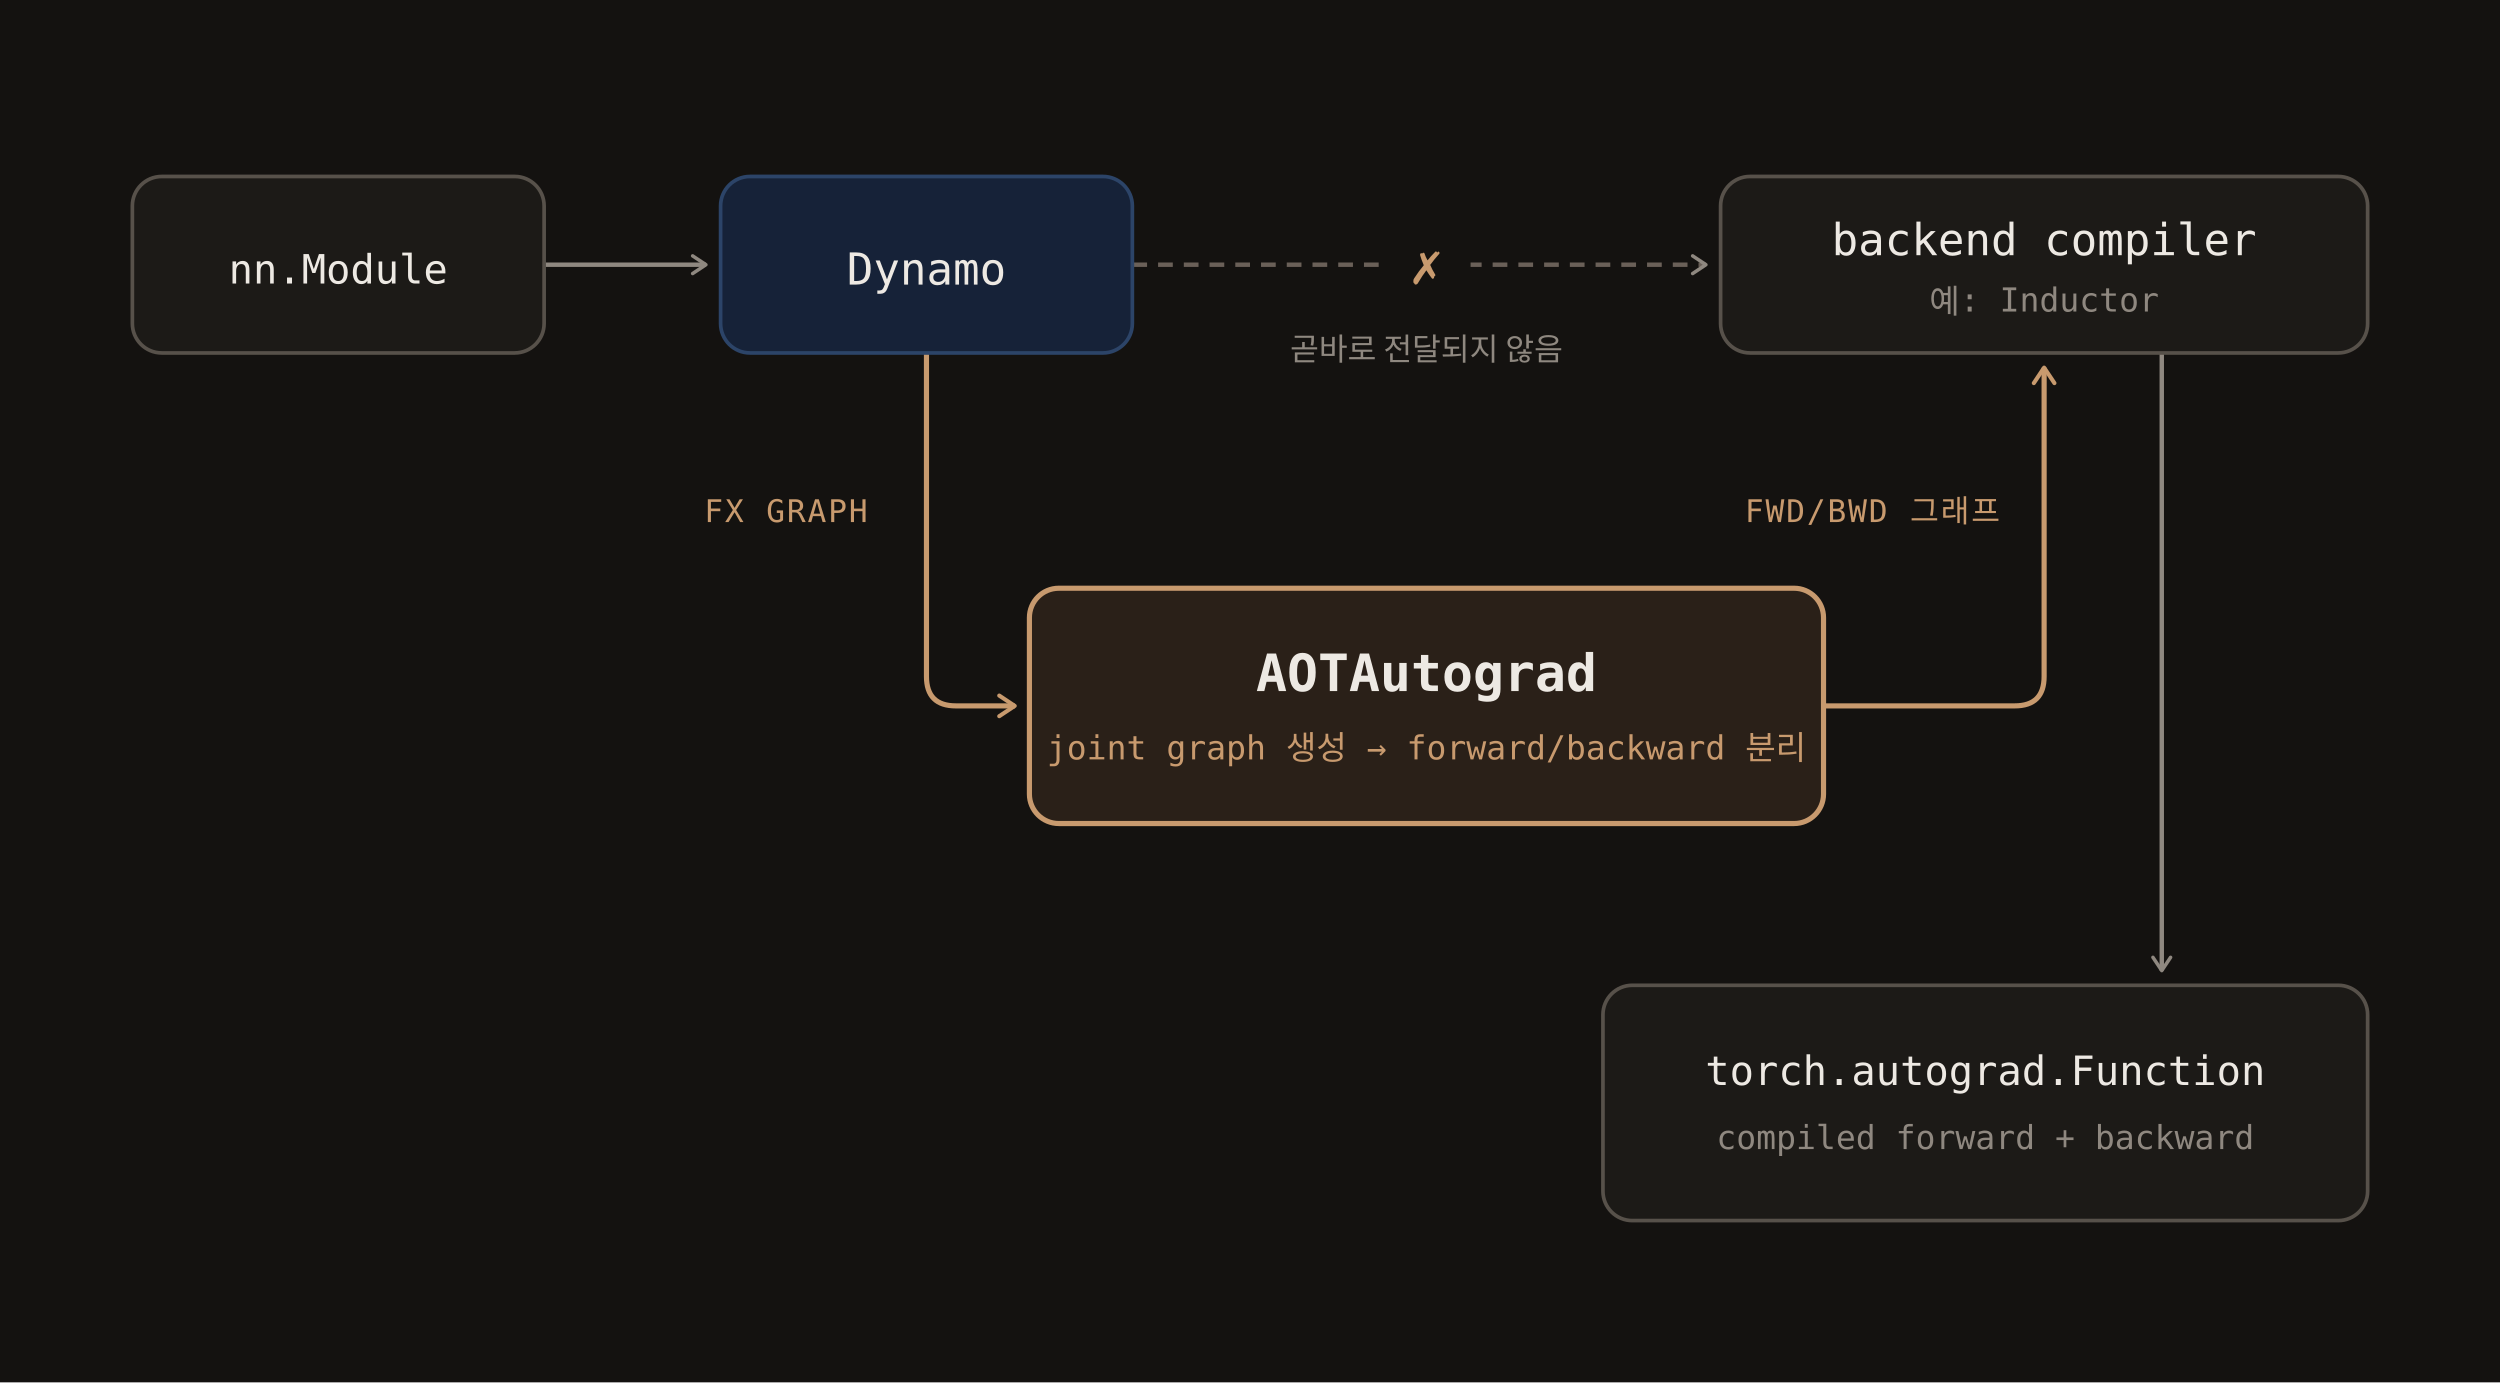
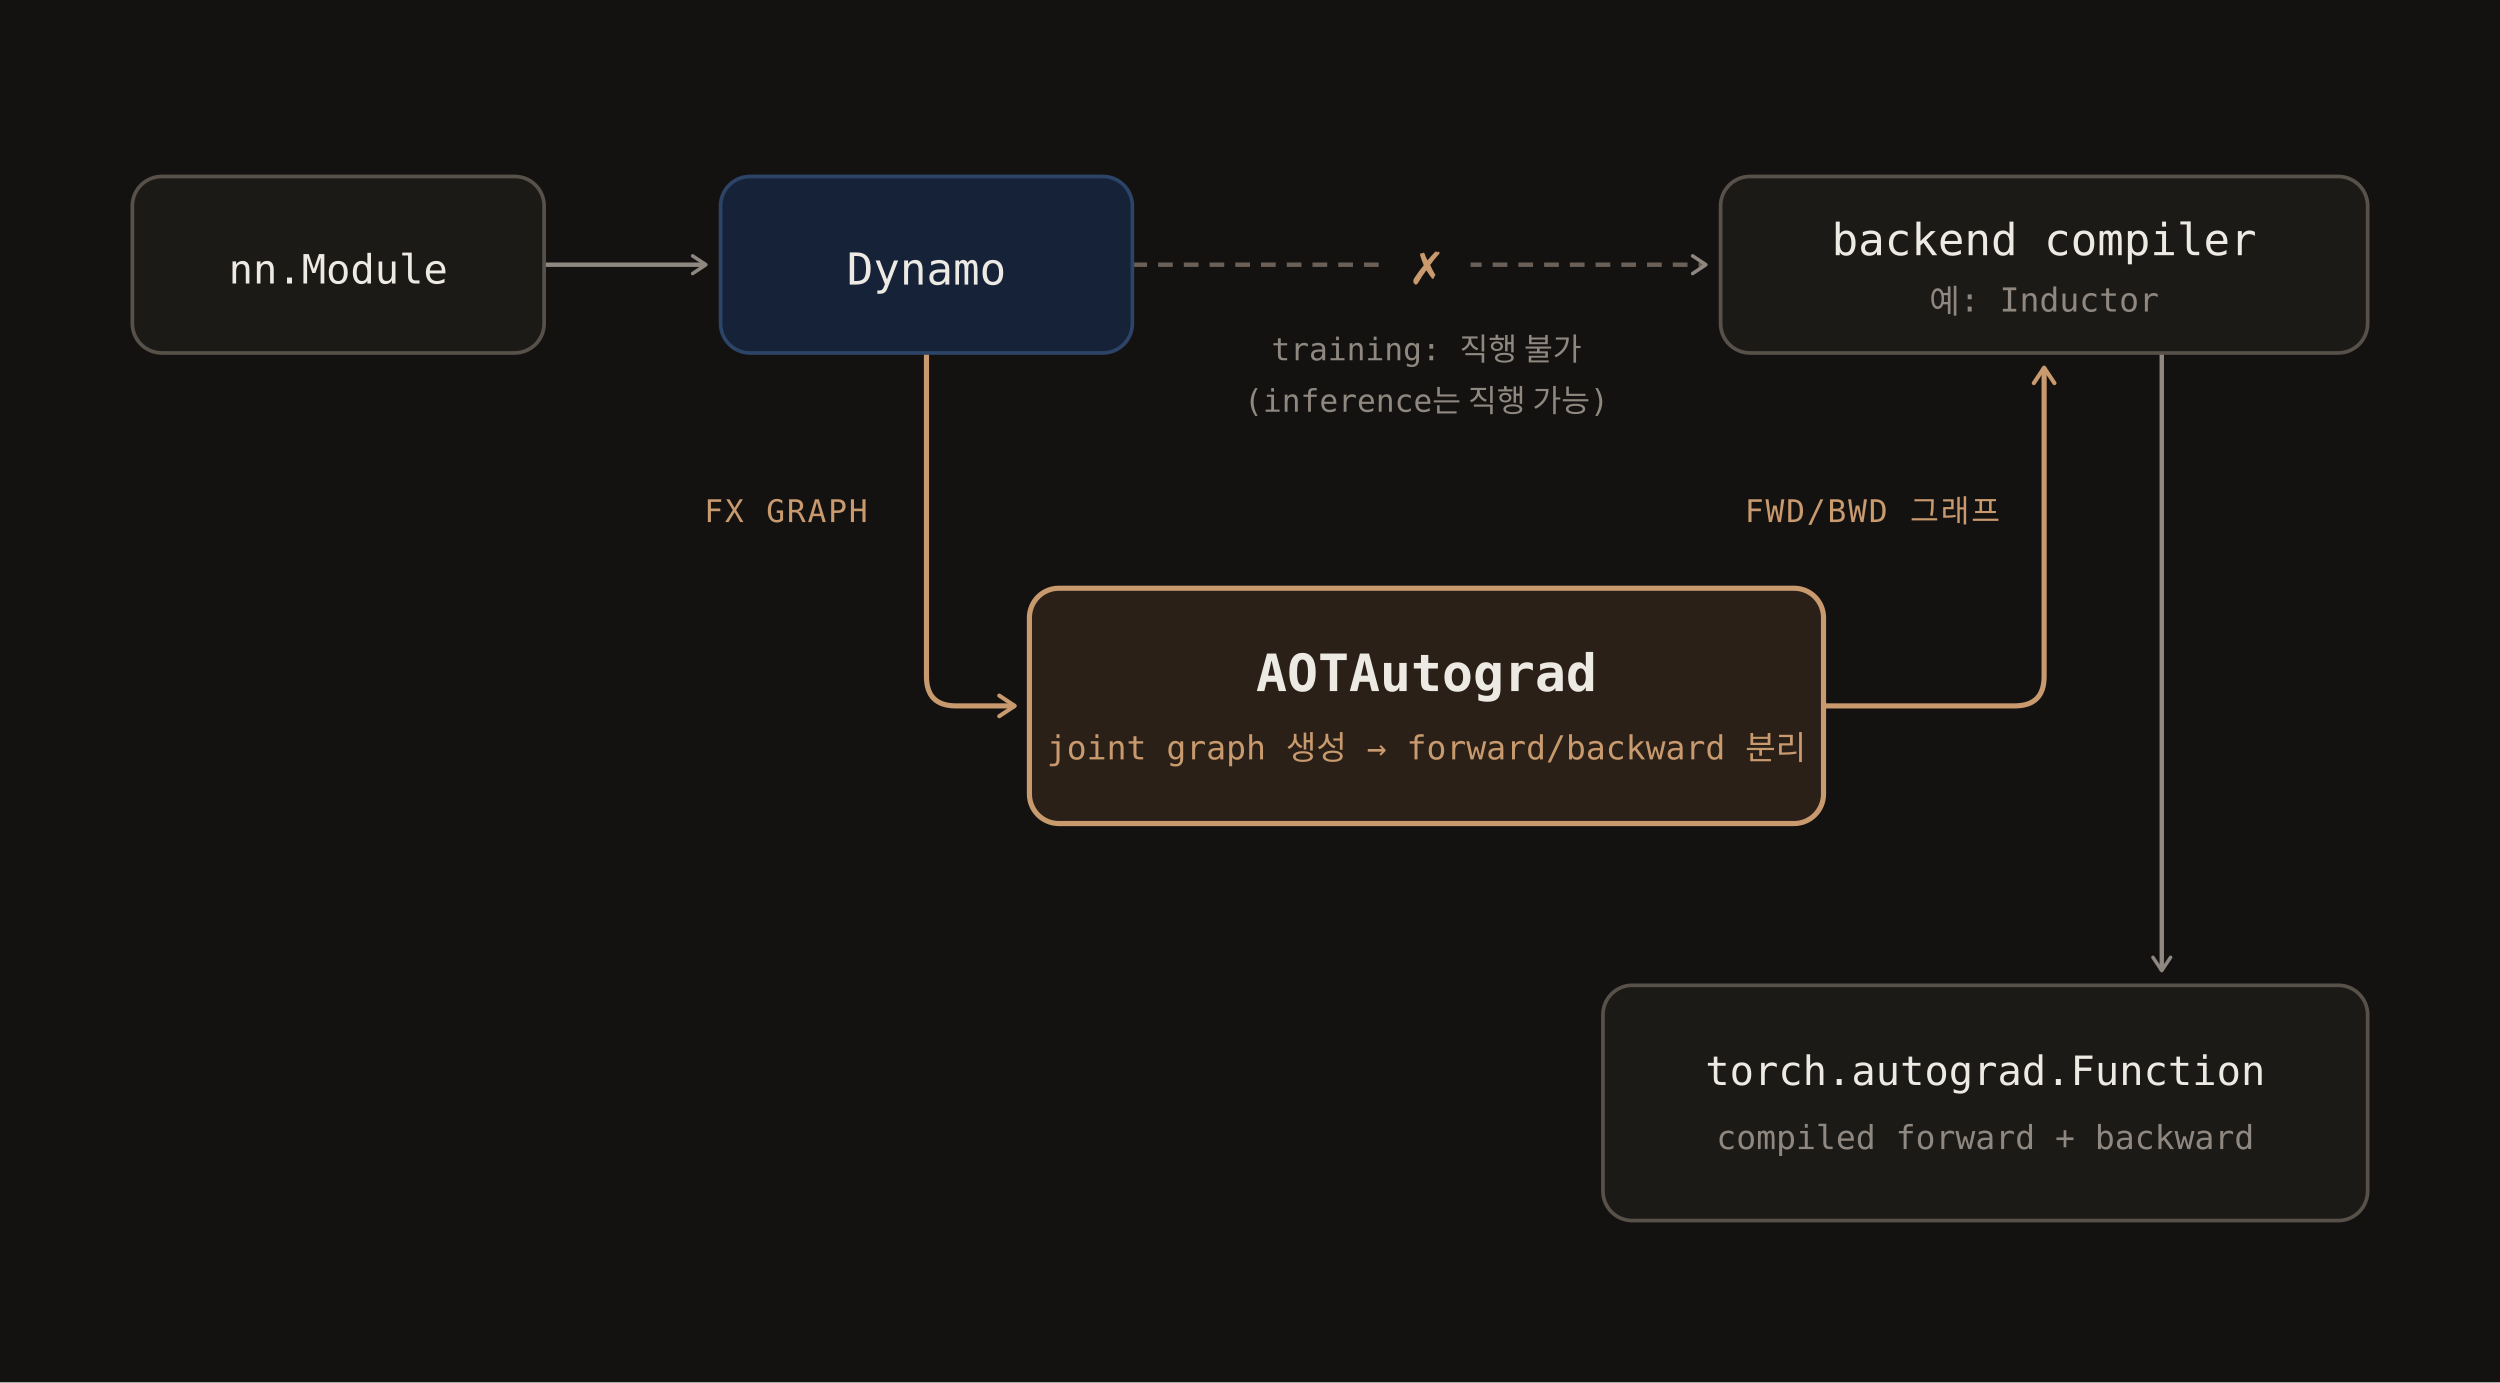
<svg xmlns="http://www.w3.org/2000/svg" viewBox="0 0 680 376" width="680" height="376" role="img" aria-labelledby="aoi-dark-title aoi-dark-desc">
  <defs>
    <marker id="aoid-arr" viewBox="0 0 10 10" refX="8" refY="5" markerWidth="5" markerHeight="5" orient="auto-start-reverse">
      <path d="M2 1L8 5L2 9" fill="none" stroke="#8F8880" stroke-width="1.6" stroke-linecap="round" stroke-linejoin="round" />
    </marker>
    <marker id="aoid-arr-warm" viewBox="0 0 10 10" refX="8" refY="5" markerWidth="5" markerHeight="5" orient="auto-start-reverse">
      <path d="M2 1L8 5L2 9" fill="none" stroke="#C89A6E" stroke-width="1.6" stroke-linecap="round" stroke-linejoin="round" />
    </marker>
  </defs>
  <rect width="680" height="376" fill="#141210" />
  <path d="M148 72 H192" fill="none" stroke="#8F8880" stroke-width="1.2" marker-end="url(#aoid-arr)" />
  <path d="M308 72 H464" fill="none" stroke="#6A6058" stroke-width="1.2" stroke-dasharray="4,3" marker-end="url(#aoid-arr)" />
  <rect x="376" y="60" width="24" height="24" rx="2" fill="#141210" />
  <text x="388" y="73" font-family="'DM Mono', monospace" font-size="15" font-weight="600" fill="#C89A6E" text-anchor="middle" dominant-baseline="middle">✗</text>
-   <rect x="332" y="88" width="112" height="14" rx="2" fill="#141210" />
-   <text x="388" y="98" font-family="'DM Mono', monospace" font-size="8.5" fill="#8F8880" text-anchor="middle">곧바로 전달되지 않음</text>
+   <rect x="324" y="88" width="128" height="30" rx="2" fill="#141210" />
+   <text x="388" y="98" font-family="'DM Mono', monospace" font-size="8.5" fill="#8F8880" text-anchor="middle">training: 직행 불가</text>
+   <text x="388" y="112" font-family="'DM Mono', monospace" font-size="8.5" fill="#8F8880" text-anchor="middle">(inference는 직행 가능)</text>
  <path d="M252 96 V184 Q252 192 260 192 H276" fill="none" stroke="#C89A6E" stroke-width="1.4" marker-end="url(#aoid-arr-warm)" />
  <rect x="168" y="132" width="72" height="14" rx="2" fill="#141210" />
  <text x="236" y="142" font-family="'DM Mono', monospace" font-size="8.5" fill="#C89A6E" text-anchor="end" letter-spacing="0.5">FX GRAPH</text>
  <path d="M496 192 H548 Q556 192 556 184 V100" fill="none" stroke="#C89A6E" stroke-width="1.4" marker-end="url(#aoid-arr-warm)" />
  <rect x="452" y="132" width="96" height="14" rx="2" fill="#141210" />
  <text x="544" y="142" font-family="'DM Mono', monospace" font-size="8.5" fill="#C89A6E" letter-spacing="0.5" text-anchor="end">FWD/BWD 그래프</text>
  <path d="M588 96 V264" fill="none" stroke="#8F8880" stroke-width="1.2" marker-end="url(#aoid-arr)" />
  <rect x="36" y="48" width="112" height="48" rx="8" fill="#1C1A17" stroke="#57514A" stroke-width="1" />
  <text x="92" y="74" font-family="'DM Mono', monospace" font-size="11" font-weight="500" fill="#EDE9E3" text-anchor="middle" dominant-baseline="middle">nn.Module</text>
  <rect x="196" y="48" width="112" height="48" rx="8" fill="#162238" stroke="#2C4468" stroke-width="1" />
  <text x="252" y="74" font-family="'DM Mono', monospace" font-size="12" font-weight="500" fill="#EDE9E3" text-anchor="middle" dominant-baseline="middle">Dynamo</text>
  <rect x="468" y="48" width="176" height="48" rx="8" fill="#1C1A17" stroke="#57514A" stroke-width="1" />
  <text x="556" y="66" font-family="'DM Mono', monospace" font-size="12" font-weight="500" fill="#EDE9E3" text-anchor="middle" dominant-baseline="middle">backend compiler</text>
  <text x="556" y="82" font-family="'DM Mono', monospace" font-size="9" fill="#8F8880" text-anchor="middle" dominant-baseline="middle">예: Inductor</text>
  <rect x="280" y="160" width="216" height="64" rx="8" fill="#2A2018" stroke="#C89A6E" stroke-width="1.4" />
  <text x="388" y="184" font-family="'DM Mono', monospace" font-size="14" font-weight="600" fill="#EDE9E3" text-anchor="middle" dominant-baseline="middle">AOTAutograd</text>
  <text x="388" y="204" font-family="'DM Mono', monospace" font-size="9" fill="#C89A6E" text-anchor="middle" dominant-baseline="middle">joint graph 생성 → forward/backward 분리</text>
  <rect x="436" y="268" width="208" height="64" rx="8" fill="#1C1A17" stroke="#57514A" stroke-width="1" />
  <text x="540" y="292" font-family="'DM Mono', monospace" font-size="11" font-weight="500" fill="#EDE9E3" text-anchor="middle" dominant-baseline="middle">torch.autograd.Function</text>
  <text x="540" y="310" font-family="'DM Mono', monospace" font-size="9" fill="#8F8880" text-anchor="middle" dominant-baseline="middle">compiled forward + backward</text>
</svg>
